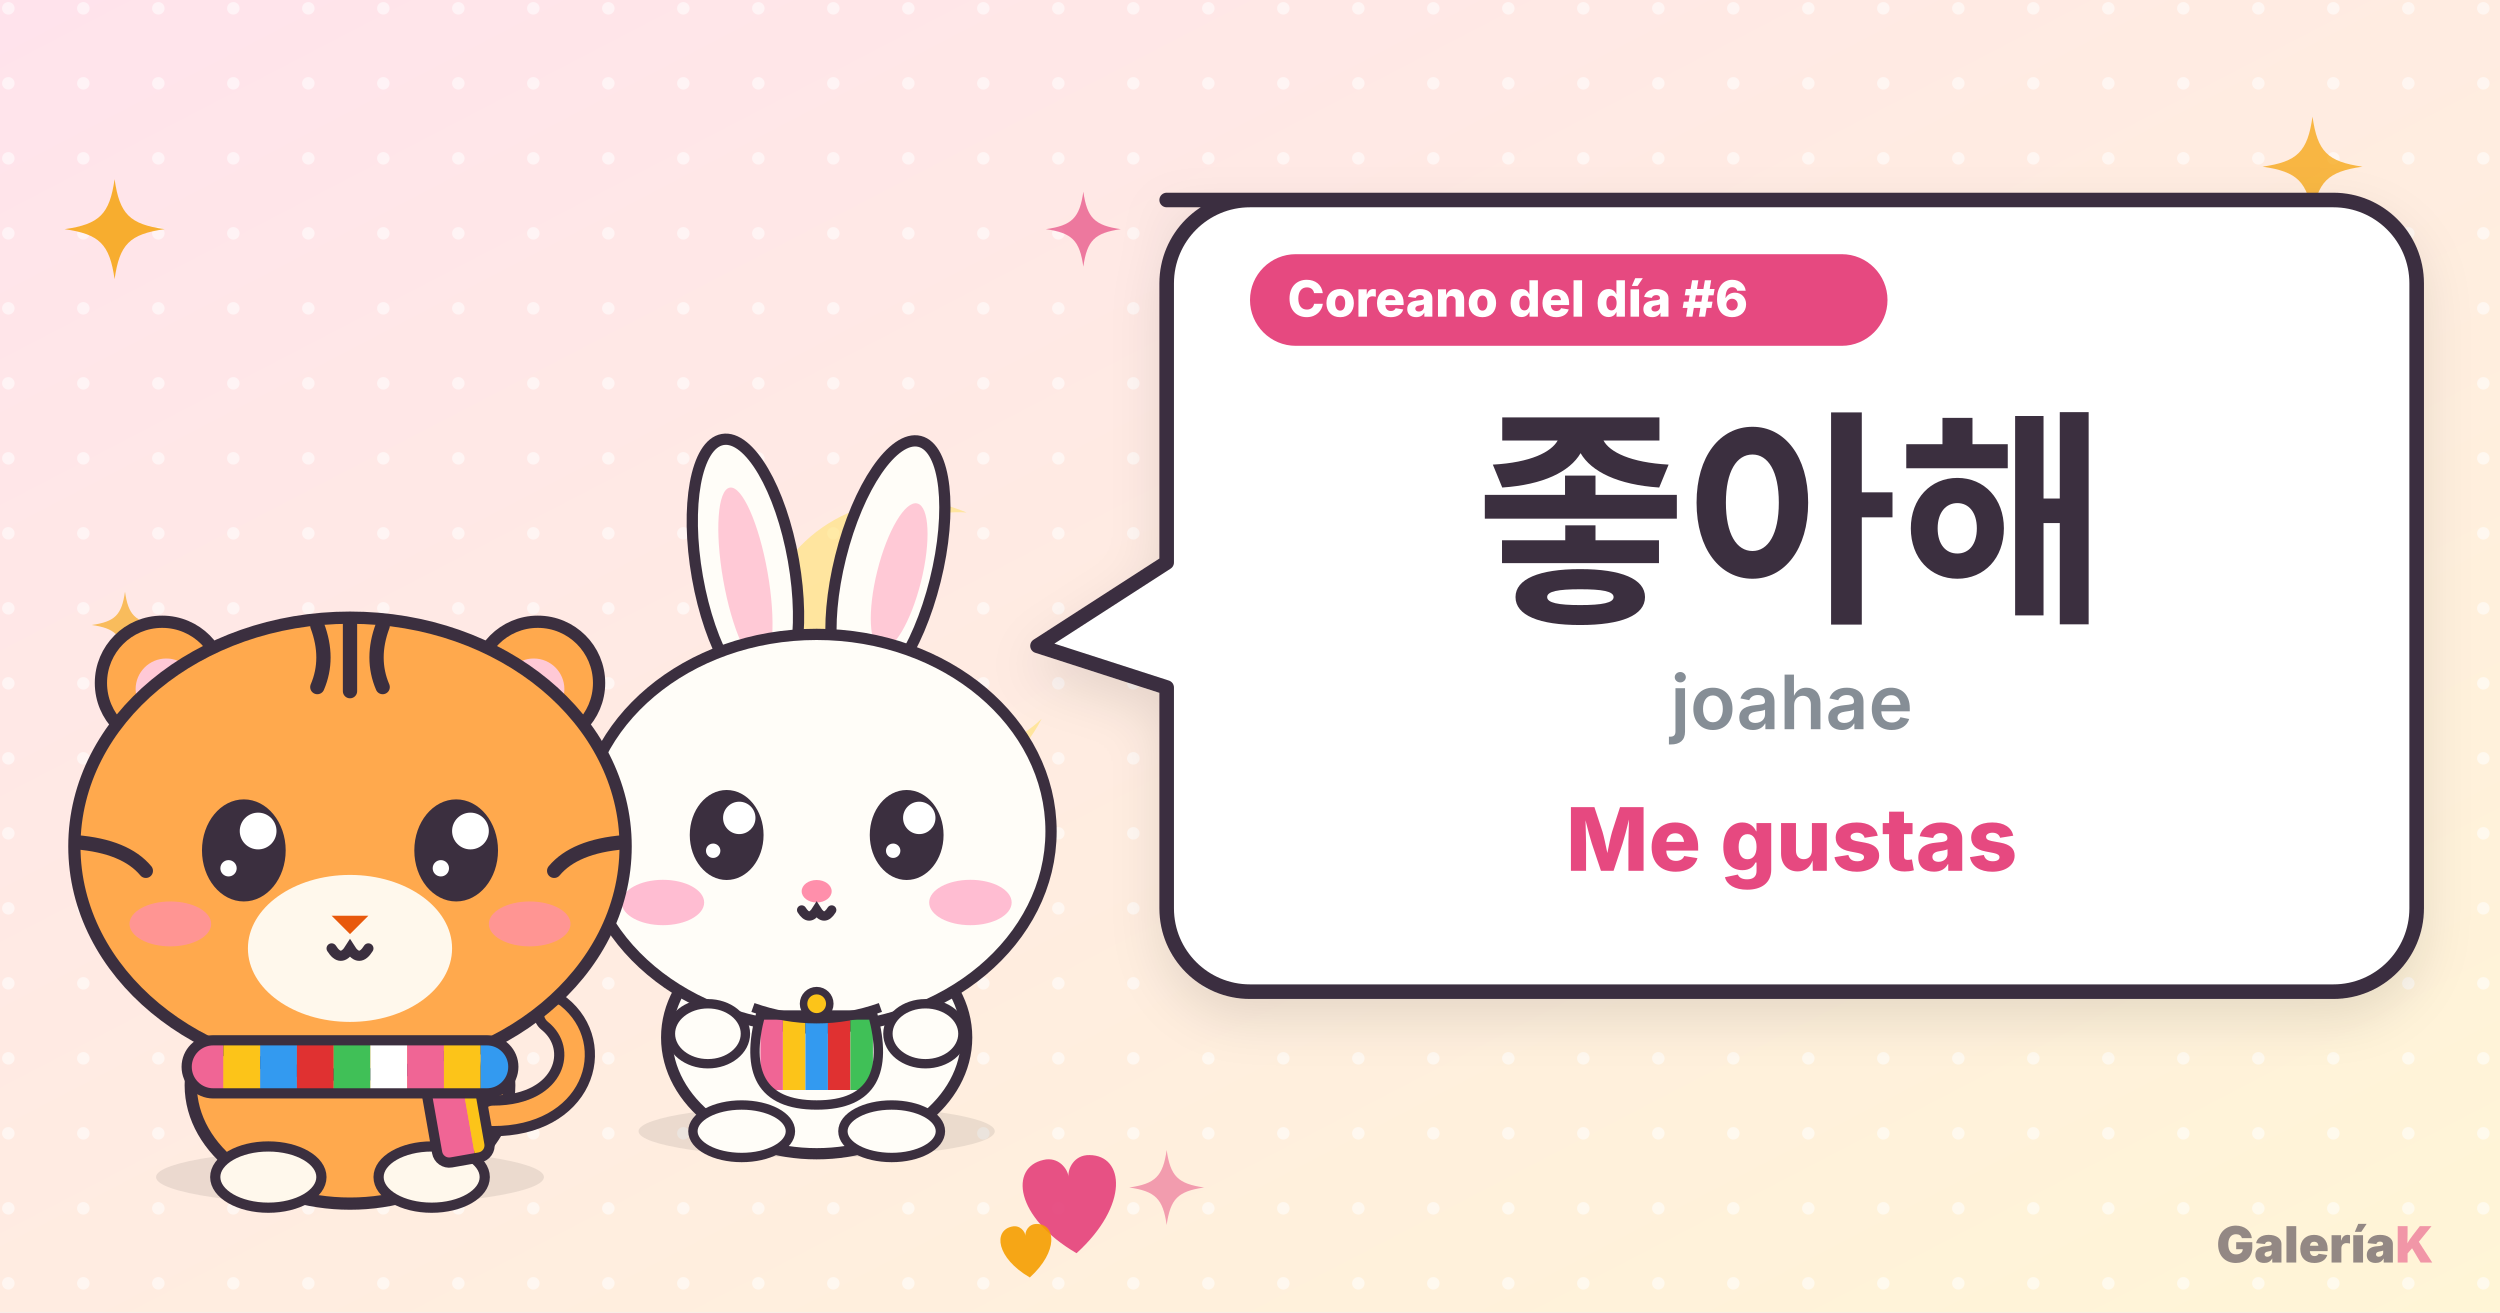
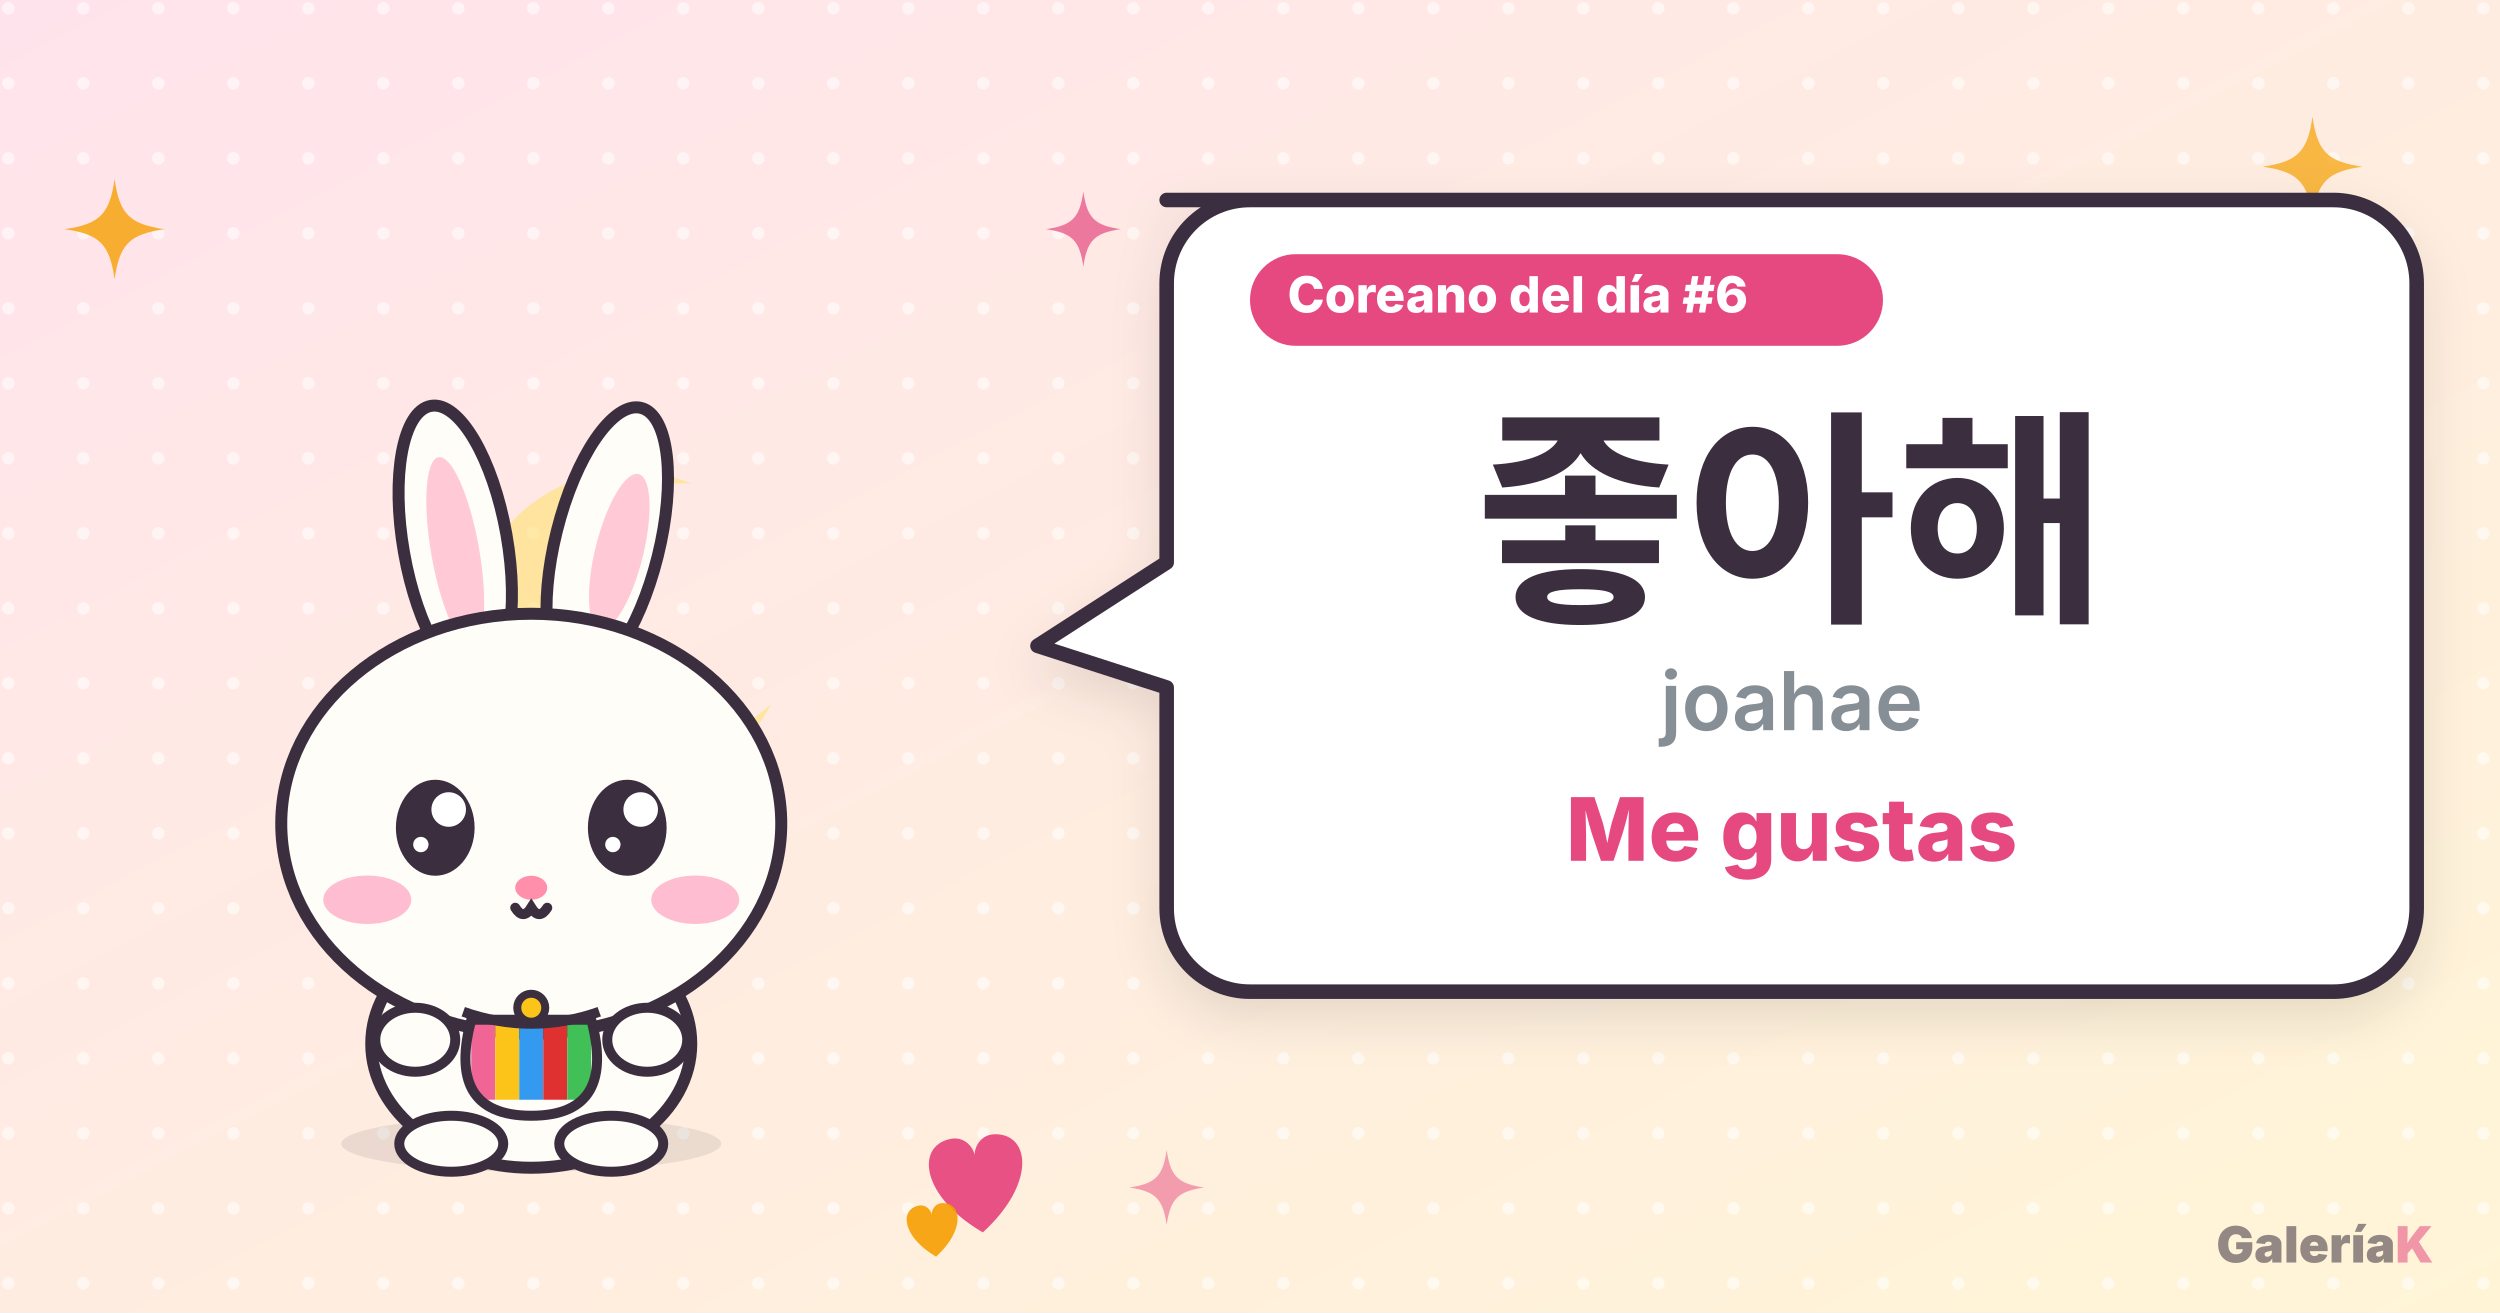
- <svg xmlns="http://www.w3.org/2000/svg" viewBox="0 0 1200 630" width="1200" height="630" role="img" aria-label="Coreano del día #6: 좋아해 (joahae) — Me gustas">
+ <svg xmlns="http://www.w3.org/2000/svg" viewBox="0 0 1200 630" width="1200" height="630" role="img" aria-label="Coreano del día #6: Dali dice 좋아해 (joahae) — Me gustas">
  <defs>
    <linearGradient id="bg" x1="0" y1="0" x2="1" y2="1">
      <stop offset="0" stop-color="#ffe3ec" />
      <stop offset="1" stop-color="#fff5d6" />
    </linearGradient>
    <filter id="sh" x="-20%" y="-20%" width="140%" height="140%">
      <feDropShadow dx="0" dy="10" stdDeviation="12" flood-color="#000" flood-opacity=".10" />
    </filter>
    <pattern id="dots" width="36" height="36" patternUnits="userSpaceOnUse">
      <circle cx="4" cy="4" r="3" fill="#fff" opacity=".55" />
    </pattern>
  </defs>
  <rect width="1200" height="630" fill="url(#bg)" />
  <rect width="1200" height="630" fill="url(#dots)" />
  <path transform="translate(1110 80) scale(1.2)" d="M0-20C2-6 6-2 20 0 6 2 2 6 0 20-2 6-6 2-20 0-6-2-2-6 0-20z" fill="#f59f00" opacity="0.7" />
  <path transform="translate(560 570) scale(0.9)" d="M0-20C2-6 6-2 20 0 6 2 2 6 0 20-2 6-6 2-20 0-6-2-2-6 0-20z" fill="#e64980" opacity="0.5" />
-   <path transform="translate(60 300) scale(0.8)" d="M0-20C2-6 6-2 20 0 6 2 2 6 0 20-2 6-6 2-20 0-6-2-2-6 0-20z" fill="#f59f00" opacity="0.6" />
  <path transform="translate(55 110) scale(1.2)" d="M0-20C2-6 6-2 20 0 6 2 2 6 0 20-2 6-6 2-20 0-6-2-2-6 0-20z" fill="#f59f00" opacity="0.8" />
  <path transform="translate(520 110) scale(0.9)" d="M0-20C2-6 6-2 20 0 6 2 2 6 0 20-2 6-6 2-20 0-6-2-2-6 0-20z" fill="#e64980" opacity="0.7" />
-   <g transform="translate(392 408) scale(.9)">
+   <g transform="translate(255 405) scale(0.96 0.96)">
    <path d="M120-70a80 80 0 1 1-40-110a64 64 0 1 0 40 110z" fill="#ffe066" opacity=".55" />
    <ellipse cx="0" cy="150" rx="95" ry="14" fill="#000" opacity=".08" />
    <ellipse cx="-38" cy="-150" rx="26" ry="70" fill="#fffdf8" stroke="#3b2f3f" stroke-width="6" transform="rotate(-10 -38 -150)" />
    <ellipse cx="38" cy="-150" rx="26" ry="70" fill="#fffdf8" stroke="#3b2f3f" stroke-width="6" transform="rotate(14 38 -150)" />
    <ellipse cx="-38" cy="-146" rx="12" ry="48" fill="#ffc9d6" transform="rotate(-10 -38 -146)" />
    <path d="M30-110c10-30 40-40 50-70" fill="none" stroke="#3b2f3f" stroke-width="0" />
    <ellipse cx="44" cy="-146" rx="12" ry="40" fill="#ffc9d6" transform="rotate(14 44 -146)" />
    <ellipse cx="0" cy="100" rx="80" ry="62" fill="#fffdf8" stroke="#3b2f3f" stroke-width="6" />
    <ellipse cx="-40" cy="150" rx="26" ry="14" fill="#fffdf8" stroke="#3b2f3f" stroke-width="5" />
    <ellipse cx="40" cy="150" rx="26" ry="14" fill="#fffdf8" stroke="#3b2f3f" stroke-width="5" />
    <ellipse cx="0" cy="-10" rx="125" ry="105" fill="#fffdf8" stroke="#3b2f3f" stroke-width="6" />
    <ellipse cx="-48" cy="-8" rx="19.68" ry="24" fill="#3b2f3f" />
    <circle cx="-41.28" cy="-17.12" r="8.64" fill="#fff" />
    <circle cx="-55.2" cy="0.4" r="3.84" fill="#fff" />
    <ellipse cx="48" cy="-8" rx="19.68" ry="24" fill="#3b2f3f" />
    <circle cx="54.72" cy="-17.12" r="8.64" fill="#fff" />
    <circle cx="40.8" cy="0.4" r="3.84" fill="#fff" />
    <ellipse cx="-82" cy="28" rx="22" ry="12.1" fill="#ffa8c5" opacity=".75" />
    <ellipse cx="82" cy="28" rx="22" ry="12.1" fill="#ffa8c5" opacity=".75" />
    <ellipse cx="0" cy="22" rx="8" ry="6" fill="#ff8fab" />
    <path d="M-8 32q4.0 6.4 8 0q4.0 6.4 8 0" fill="none" stroke="#3b2f3f" stroke-width="5" stroke-linecap="round" />
    <g transform="translate(0 88)">
      <clipPath id="c2">
        <path d="M-30 0h60c8 30 0 48-30 48s-38-18-30-48z" />
      </clipPath>
      <g clip-path="url(#c2)">
        <rect x="-30" y="0" width="12" height="40" fill="#f06595" />
        <rect x="-18" y="0" width="12" height="40" fill="#fcc419" />
        <rect x="-6" y="0" width="12" height="40" fill="#339af0" />
        <rect x="6" y="0" width="12" height="40" fill="#e03131" />
        <rect x="18" y="0" width="12" height="40" fill="#40c057" />
      </g>
      <path d="M-30 0h60c8 30 0 48-30 48s-38-18-30-48z" fill="none" stroke="#3b2f3f" stroke-width="5" />
      <path d="M-34-4q34 12 68 0" stroke="#3b2f3f" stroke-width="5" fill="none" />
      <circle cx="0" cy="-6" r="7" fill="#fcc419" stroke="#3b2f3f" stroke-width="4" />
    </g>
    <ellipse cx="-58" cy="98" rx="20" ry="16" fill="#fffdf8" stroke="#3b2f3f" stroke-width="5" />
    <ellipse cx="58" cy="98" rx="20" ry="16" fill="#fffdf8" stroke="#3b2f3f" stroke-width="5" />
  </g>
-   <g transform="translate(168 418) scale(.98)">
-     <ellipse cx="0" cy="150" rx="95" ry="14" fill="#000" opacity=".08" />
-     <ellipse cx="0" cy="105" rx="78" ry="58" fill="#ffa94d" stroke="#3b2f3f" stroke-width="6" />
-     <ellipse cx="-40" cy="150" rx="26" ry="15" fill="#fff8ec" stroke="#3b2f3f" stroke-width="5" />
-     <ellipse cx="40" cy="150" rx="26" ry="15" fill="#fff8ec" stroke="#3b2f3f" stroke-width="5" />
-     <path d="M70 120c40 0 50-34 30-50" fill="none" stroke="#3b2f3f" stroke-width="20" stroke-linecap="round" />
-     <path d="M70 120c40 0 50-34 30-50" fill="none" stroke="#ffa94d" stroke-width="10" stroke-linecap="round" />
-     <circle cx="-92" cy="-92" r="30" fill="#ffa94d" stroke="#3b2f3f" stroke-width="6" />
-     <circle cx="92" cy="-92" r="30" fill="#ffa94d" stroke="#3b2f3f" stroke-width="6" />
-     <circle cx="-90" cy="-89" r="15" fill="#ffc9d6" />
-     <circle cx="90" cy="-89" r="15" fill="#ffc9d6" />
-     <ellipse cx="0" cy="-12" rx="135" ry="112" fill="#ffa94d" stroke="#3b2f3f" stroke-width="6" />
-     <path d="M-16-120q6 16 0 30M0-122v34M16-120q-6 16 0 30" fill="none" stroke="#3b2f3f" stroke-width="7" stroke-linecap="round" />
-     <path d="M-134-14q24 2 34 14M134-14q-24 2-34 14" fill="none" stroke="#3b2f3f" stroke-width="7" stroke-linecap="round" />
-     <ellipse cx="0" cy="38" rx="50" ry="36" fill="#fff8ec" />
-     <ellipse cx="-52" cy="-10" rx="20.5" ry="25" fill="#3b2f3f" />
-     <circle cx="-45.0" cy="-19.5" r="9.0" fill="#fff" />
-     <circle cx="-59.5" cy="-1.25" r="4.0" fill="#fff" />
-     <ellipse cx="52" cy="-10" rx="20.5" ry="25" fill="#3b2f3f" />
-     <circle cx="59.0" cy="-19.5" r="9.0" fill="#fff" />
-     <circle cx="44.5" cy="-1.25" r="4.0" fill="#fff" />
-     <ellipse cx="-88" cy="26" rx="20" ry="11.0" fill="#ff8fab" opacity=".75" />
-     <ellipse cx="88" cy="26" rx="20" ry="11.0" fill="#ff8fab" opacity=".75" />
-     <path d="M-9 22h18l-9 9z" fill="#e8590c" />
-     <path d="M-9 38q4.5 7.2 9 0q4.5 7.2 9 0" fill="none" stroke="#3b2f3f" stroke-width="5" stroke-linecap="round" />
-     <g transform="translate(52 116) rotate(-10)">
-       <clipPath id="c1b">
-         <rect x="-13.0" y="-26.0" width="26" height="52" rx="6" />
-       </clipPath>
-       <g clip-path="url(#c1b)">
-         <rect x="-13.0" y="-26.0" width="18" height="52" fill="#f06595" />
-         <rect x="5.0" y="-26.0" width="18" height="52" fill="#fcc419" />
-         <rect x="23.0" y="-26.0" width="18" height="52" fill="#339af0" />
-       </g>
-       <rect x="-13.0" y="-26.0" width="26" height="52" rx="6" fill="none" stroke="#3b2f3f" stroke-width="5" />
-     </g>
-     <g transform="translate(0 96)">
-       <clipPath id="c1">
-         <rect x="-80.0" y="-13.0" width="160" height="26" rx="13" />
-       </clipPath>
-       <g clip-path="url(#c1)">
-         <rect x="-80.0" y="-13.0" width="18" height="26" fill="#f06595" />
-         <rect x="-62.0" y="-13.0" width="18" height="26" fill="#fcc419" />
-         <rect x="-44.0" y="-13.0" width="18" height="26" fill="#339af0" />
-         <rect x="-26.0" y="-13.0" width="18" height="26" fill="#e03131" />
-         <rect x="-8.0" y="-13.0" width="18" height="26" fill="#40c057" />
-         <rect x="10.0" y="-13.0" width="18" height="26" fill="#fff" />
-         <rect x="28.0" y="-13.0" width="18" height="26" fill="#f06595" />
-         <rect x="46.0" y="-13.0" width="18" height="26" fill="#fcc419" />
-         <rect x="64.0" y="-13.0" width="18" height="26" fill="#339af0" />
-         <rect x="82.0" y="-13.0" width="18" height="26" fill="#e03131" />
-       </g>
-       <rect x="-80.0" y="-13.0" width="160" height="26" rx="13" fill="none" stroke="#3b2f3f" stroke-width="5" />
-     </g>
-   </g>
-   <g transform="translate(515 585) scale(.42) rotate(-6)">
+   <g transform="translate(470 575) scale(.42) rotate(-6)">
    <path transform="translate(0 0) scale(2.2)" d="M0 18C-30-4-30-30-12-32C-4-33 0-26 0-22C0-26 4-33 12-32C30-30 30-4 0 18z" fill="#e64980" opacity="0.95" />
    <path transform="translate(-56 40) scale(1.2)" d="M0 18C-30-4-30-30-12-32C-4-33 0-26 0-22C0-26 4-33 12-32C30-30 30-4 0 18z" fill="#f59f00" opacity="0.9" />
  </g>
  <g filter="url(#sh)">
    <path d="M560 96h560a40 40 0 0 1 40 40v300a40 40 0 0 1-40 40H600a40 40 0 0 1-40-40V330l-62-20 62-40V136a40 40 0 0 1 40-40z" fill="#fff" stroke="#3b2f3f" stroke-width="7" stroke-linejoin="round" />
  </g>
-   <rect x="600" y="122" width="306" height="44" rx="22" fill="#e64980" />
-   <text x="618" y="152" font-family="'Noto Sans KR','Apple SD Gothic Neo','Malgun Gothic',Inter,Arial,sans-serif" font-size="24" font-weight="800" fill="#fff">Coreano del día #6</text>
+   <rect x="600" y="122" width="303.84" height="44" rx="22.0" fill="#e64980" />
+   <text x="618" y="150" font-family="'Noto Sans KR','Apple SD Gothic Neo','Malgun Gothic',Inter,Arial,sans-serif" font-size="24" font-weight="800" fill="#fff">Coreano del día #6</text>
  <text x="860" y="290" text-anchor="middle" font-family="'Noto Sans KR','Apple SD Gothic Neo','Malgun Gothic',Inter,Arial,sans-serif" font-size="110" font-weight="900" fill="#3b2f3f">좋아해</text>
-   <text x="860" y="350" text-anchor="middle" font-family="'Noto Sans KR','Apple SD Gothic Neo','Malgun Gothic',Inter,Arial,sans-serif" font-size="36" font-weight="600" fill="#868e96">joahae</text>
-   <text x="860" y="418" text-anchor="middle" font-family="'Noto Sans KR','Apple SD Gothic Neo','Malgun Gothic',Inter,Arial,sans-serif" font-size="42" font-weight="800" fill="#e64980">Me gustas</text>
+   <text x="860" y="350.5" text-anchor="middle" font-family="'Noto Sans KR','Apple SD Gothic Neo','Malgun Gothic',Inter,Arial,sans-serif" font-size="39" font-weight="600" fill="#868e96">joahae</text>
+   <text x="860" y="413.2" text-anchor="middle" font-family="'Noto Sans KR','Apple SD Gothic Neo','Malgun Gothic',Inter,Arial,sans-serif" font-size="42" font-weight="800" fill="#e64980">Me gustas</text>
  <text x="1168" y="606" text-anchor="end" font-family="'Noto Sans KR','Apple SD Gothic Neo','Malgun Gothic',Inter,Arial,sans-serif" font-size="24" font-weight="900" fill="#3b2f3f" opacity=".55">Galería<tspan fill="#e64980">K</tspan>
  </text>
</svg>
